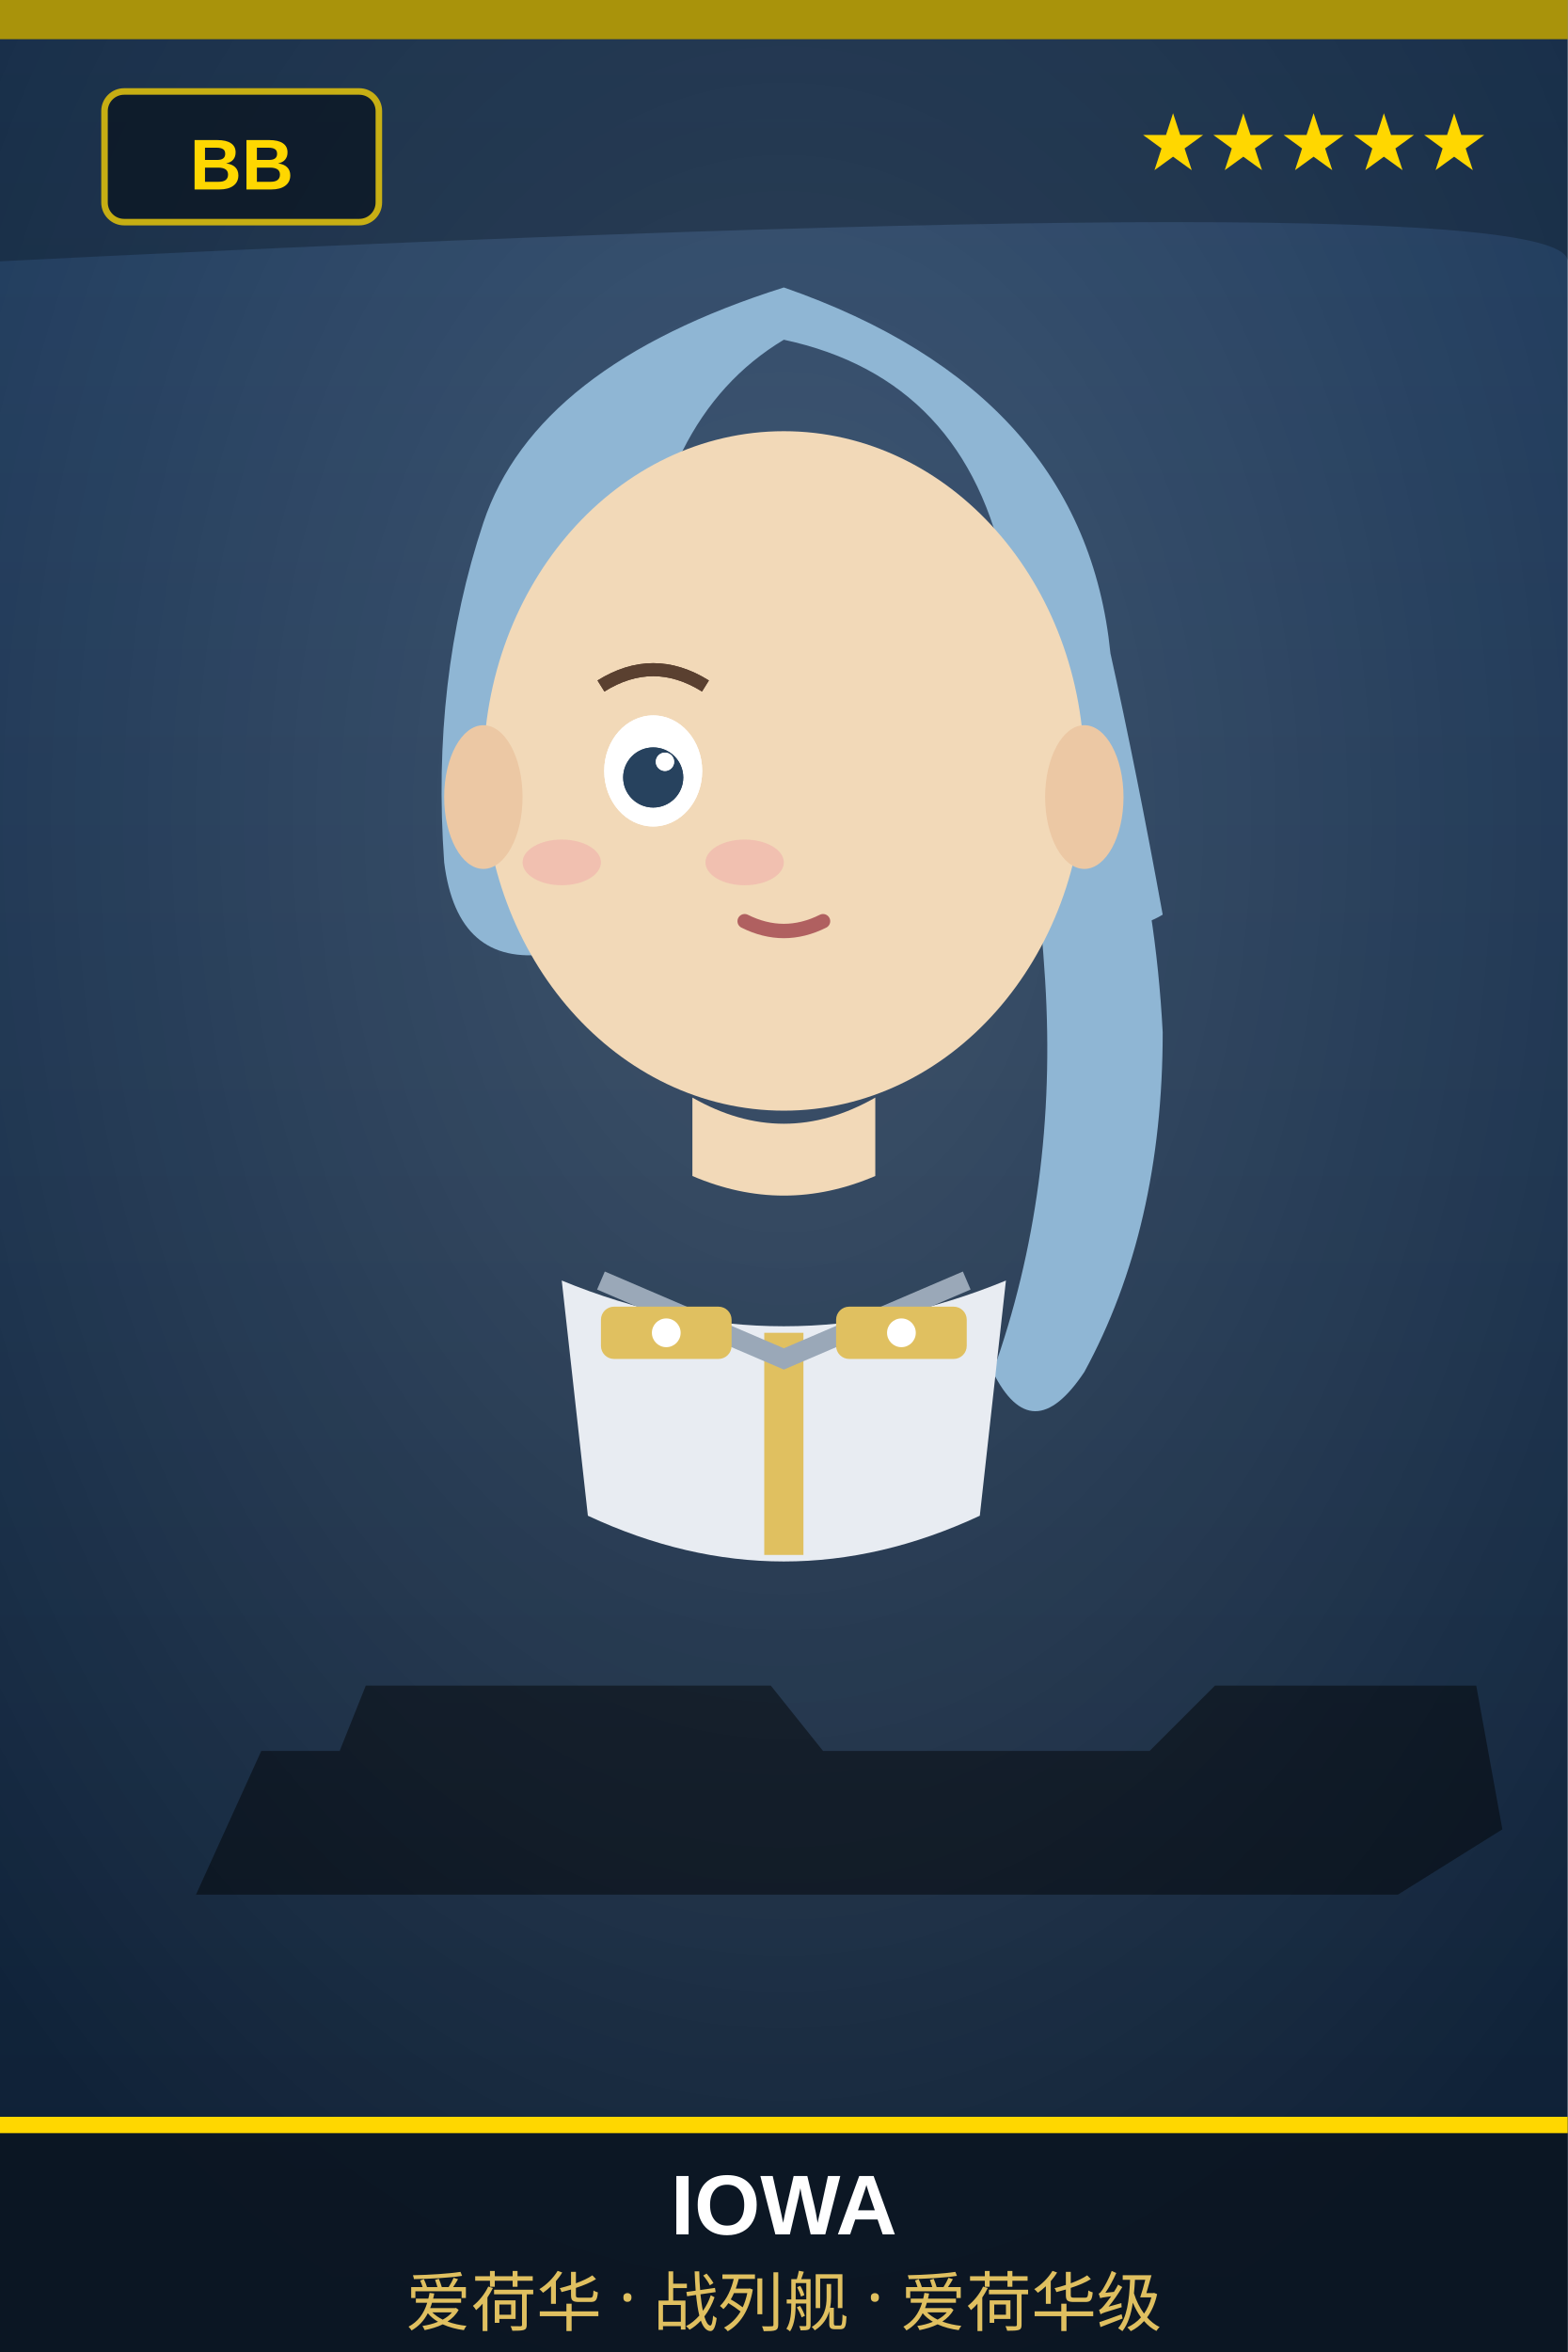
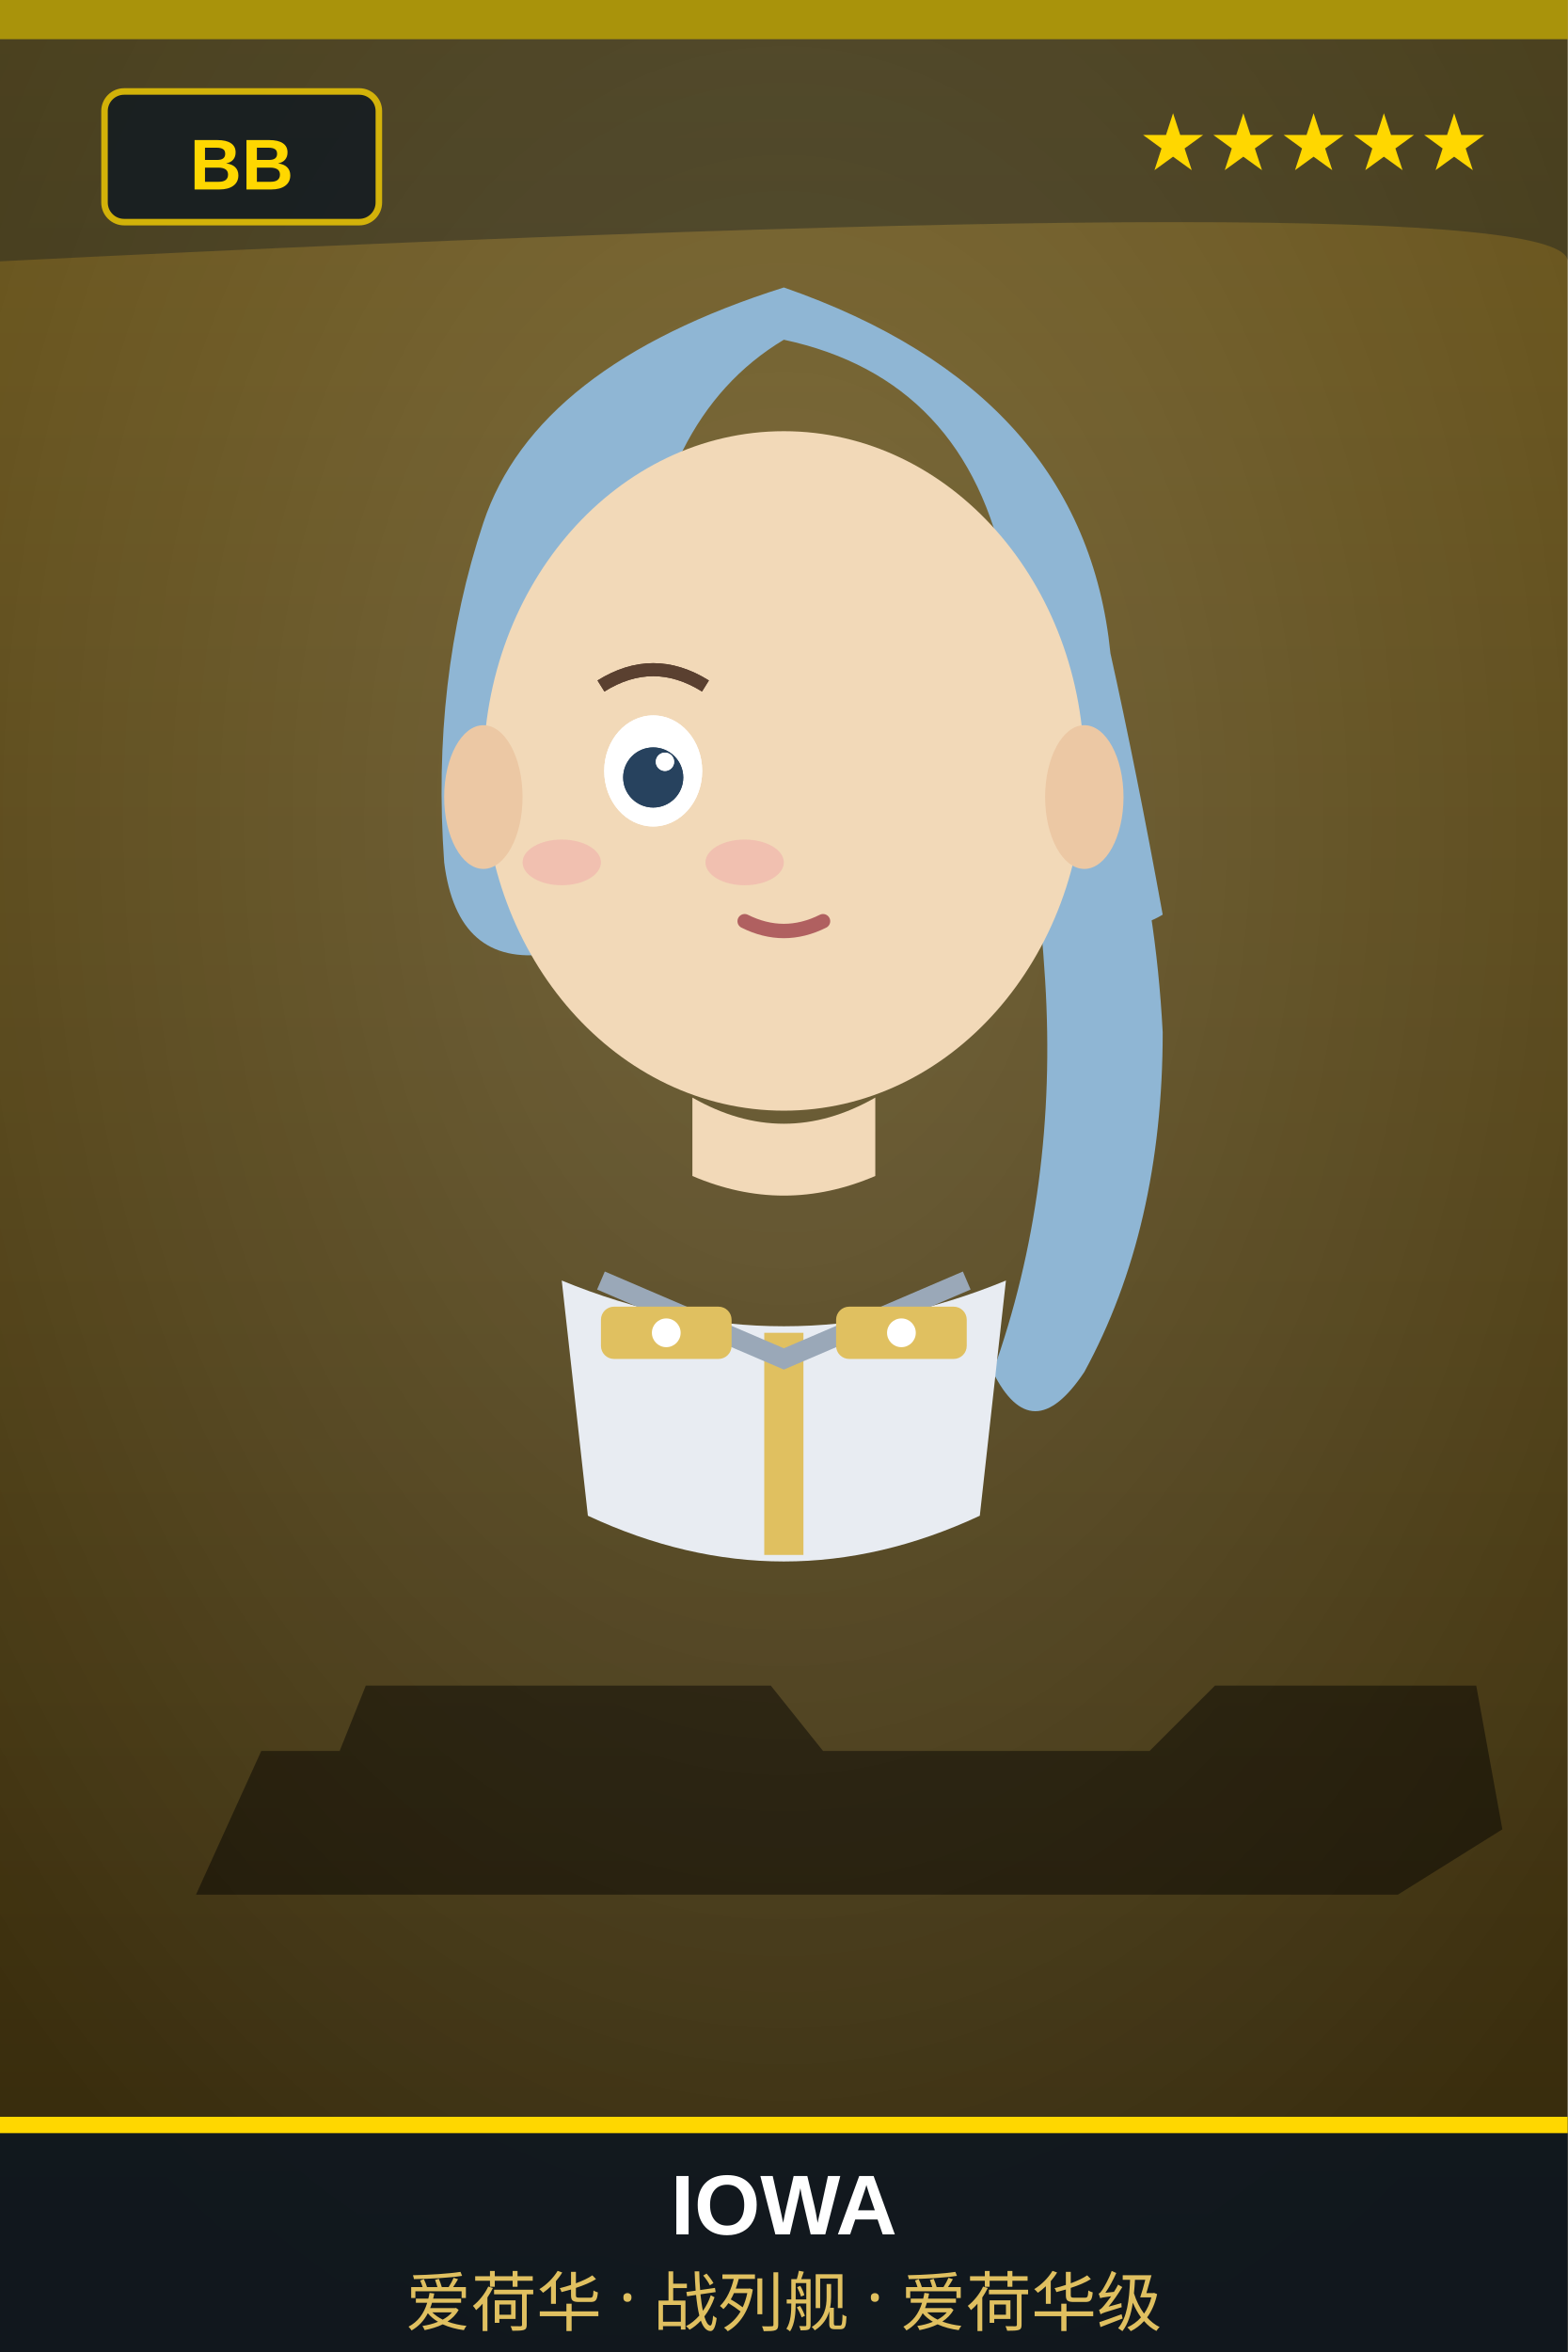
<svg xmlns="http://www.w3.org/2000/svg" width="240" height="360" viewBox="0 0 240 360">
  <defs>
    <linearGradient id="bg" x1="0" y1="0" x2="0" y2="1">
-       <stop offset="0" stop-color="#1c3a5e" />
-       <stop offset="1" stop-color="#0e1f33" />
+       <stop offset="0" stop-color="#6b5518" />
+       <stop offset="1" stop-color="#33280c" />
    </linearGradient>
    <radialGradient id="glow" cx="0.5" cy="0.35" r="0.7">
      <stop offset="0" stop-color="#ffffff" stop-opacity="0.18" />
      <stop offset="1" stop-color="#ffffff" stop-opacity="0" />
    </radialGradient>
  </defs>
  <rect width="240" height="360" fill="url(#bg)" />
  <rect width="240" height="360" fill="url(#glow)" />
  <rect x="0" y="0" width="240" height="6" fill="#ffd700" />
  <path d="M0,40 Q240,28 240,40 L240,0 L0,0 Z" fill="#0a1420" opacity="0.35" />
  <g transform="translate(16,14)">
    <rect width="42" height="20" rx="3" fill="#0a1420" opacity="0.75" stroke="#ffd700" stroke-width="1" />
    <text x="21" y="15" font-size="11" font-weight="bold" text-anchor="middle" fill="#ffd700" font-family="Arial">BB</text>
  </g>
  <text x="228" y="26" font-size="12" text-anchor="end" fill="#ffd700" font-family="Arial">★★★★★</text>
  <path d="M74,80 Q66,104 68,132 Q70,148 84,146 Q90,116 98,96 Q100,64 120,52 Q148,58 154,88 Q156,108 162,130 Q168,146 178,140 Q174,118 170,100 Q166,60 120,44 Q82,56 74,80 Z" fill="#8fb6d4" />
  <path d="M160,92 Q176,120 178,158 Q178,188 166,210 Q158,222 152,210 Q162,182 160,150 Q158,118 150,96 Z" fill="#8fb6d4" />
  <ellipse cx="120" cy="118" rx="46" ry="52" fill="#f2d9b8" />
  <ellipse cx="74" cy="122" rx="6" ry="11" fill="#ecc8a4" />
  <ellipse cx="166" cy="122" rx="6" ry="11" fill="#ecc8a4" />
  <path d="M106,168 Q120,176 134,168 L134,180 Q120,186 106,180 Z" fill="#f2d9b8" />
  <path d="M86,196 Q120,210 154,196 L150,232 Q120,246 90,232 Z" fill="#e8ecf2" />
  <path d="M120,204 L120,238" stroke="#e0c060" stroke-width="6" />
  <path d="M92,196 L120,208 L148,196" stroke="#9aa8b8" stroke-width="3" fill="none" />
  <rect x="92" y="200" width="20" height="8" rx="2" fill="#e0c060" />
  <rect x="128" y="200" width="20" height="8" rx="2" fill="#e0c060" />
  <circle cx="102" cy="204" r="2.2" fill="#fff" />
  <circle cx="138" cy="204" r="2.2" fill="#fff" />
  <ellipse cx="100" cy="118" rx="7.5" ry="8.5" fill="#fff" />
  <ellipse cx="100" cy="118" rx="7.5" ry="8.5" fill="#fff" />
  <circle cx="100" cy="119" r="4.6" fill="#27425e" />
  <circle cx="100" cy="119" r="4.6" fill="#27425e" />
  <circle cx="101.8" cy="116.6" r="1.4" fill="#fff" />
  <circle cx="101.8" cy="116.6" r="1.4" fill="#fff" />
  <path d="M92,105 Q100,100 108,105" stroke="#5a4030" stroke-width="2" fill="none" />
  <path d="M92,105 Q100,100 108,105" stroke="#5a4030" stroke-width="2" fill="none" />
  <path d="M114,141 Q120,144 126,141" stroke="#b06060" stroke-width="2.2" fill="none" stroke-linecap="round" />
  <ellipse cx="86" cy="132" rx="6" ry="3.5" fill="#f0a8a8" opacity="0.5" />
  <ellipse cx="114" cy="132" rx="6" ry="3.5" fill="#f0a8a8" opacity="0.5" />
  <g transform="translate(0,0)" fill="#000" opacity="0.45">
    <path d="M30,290 L40,268 L52,268 L56,258 L118,258 L126,268 L176,268 L186,258 L226,258 L230,280 L214,290 Z" />
  </g>
  <rect x="0" y="324" width="240" height="36" fill="#0a1420" opacity="0.85" />
  <rect x="0" y="324" width="240" height="2.5" fill="#ffd700" />
  <text x="120" y="342" font-size="13" font-weight="bold" text-anchor="middle" fill="#ffffff" font-family="Arial">IOWA</text>
  <text x="120" y="356" font-size="10" text-anchor="middle" fill="#e0c060" font-family="'Microsoft YaHei', sans-serif">爱荷华 · 战列舰 · 爱荷华级</text>
</svg>
